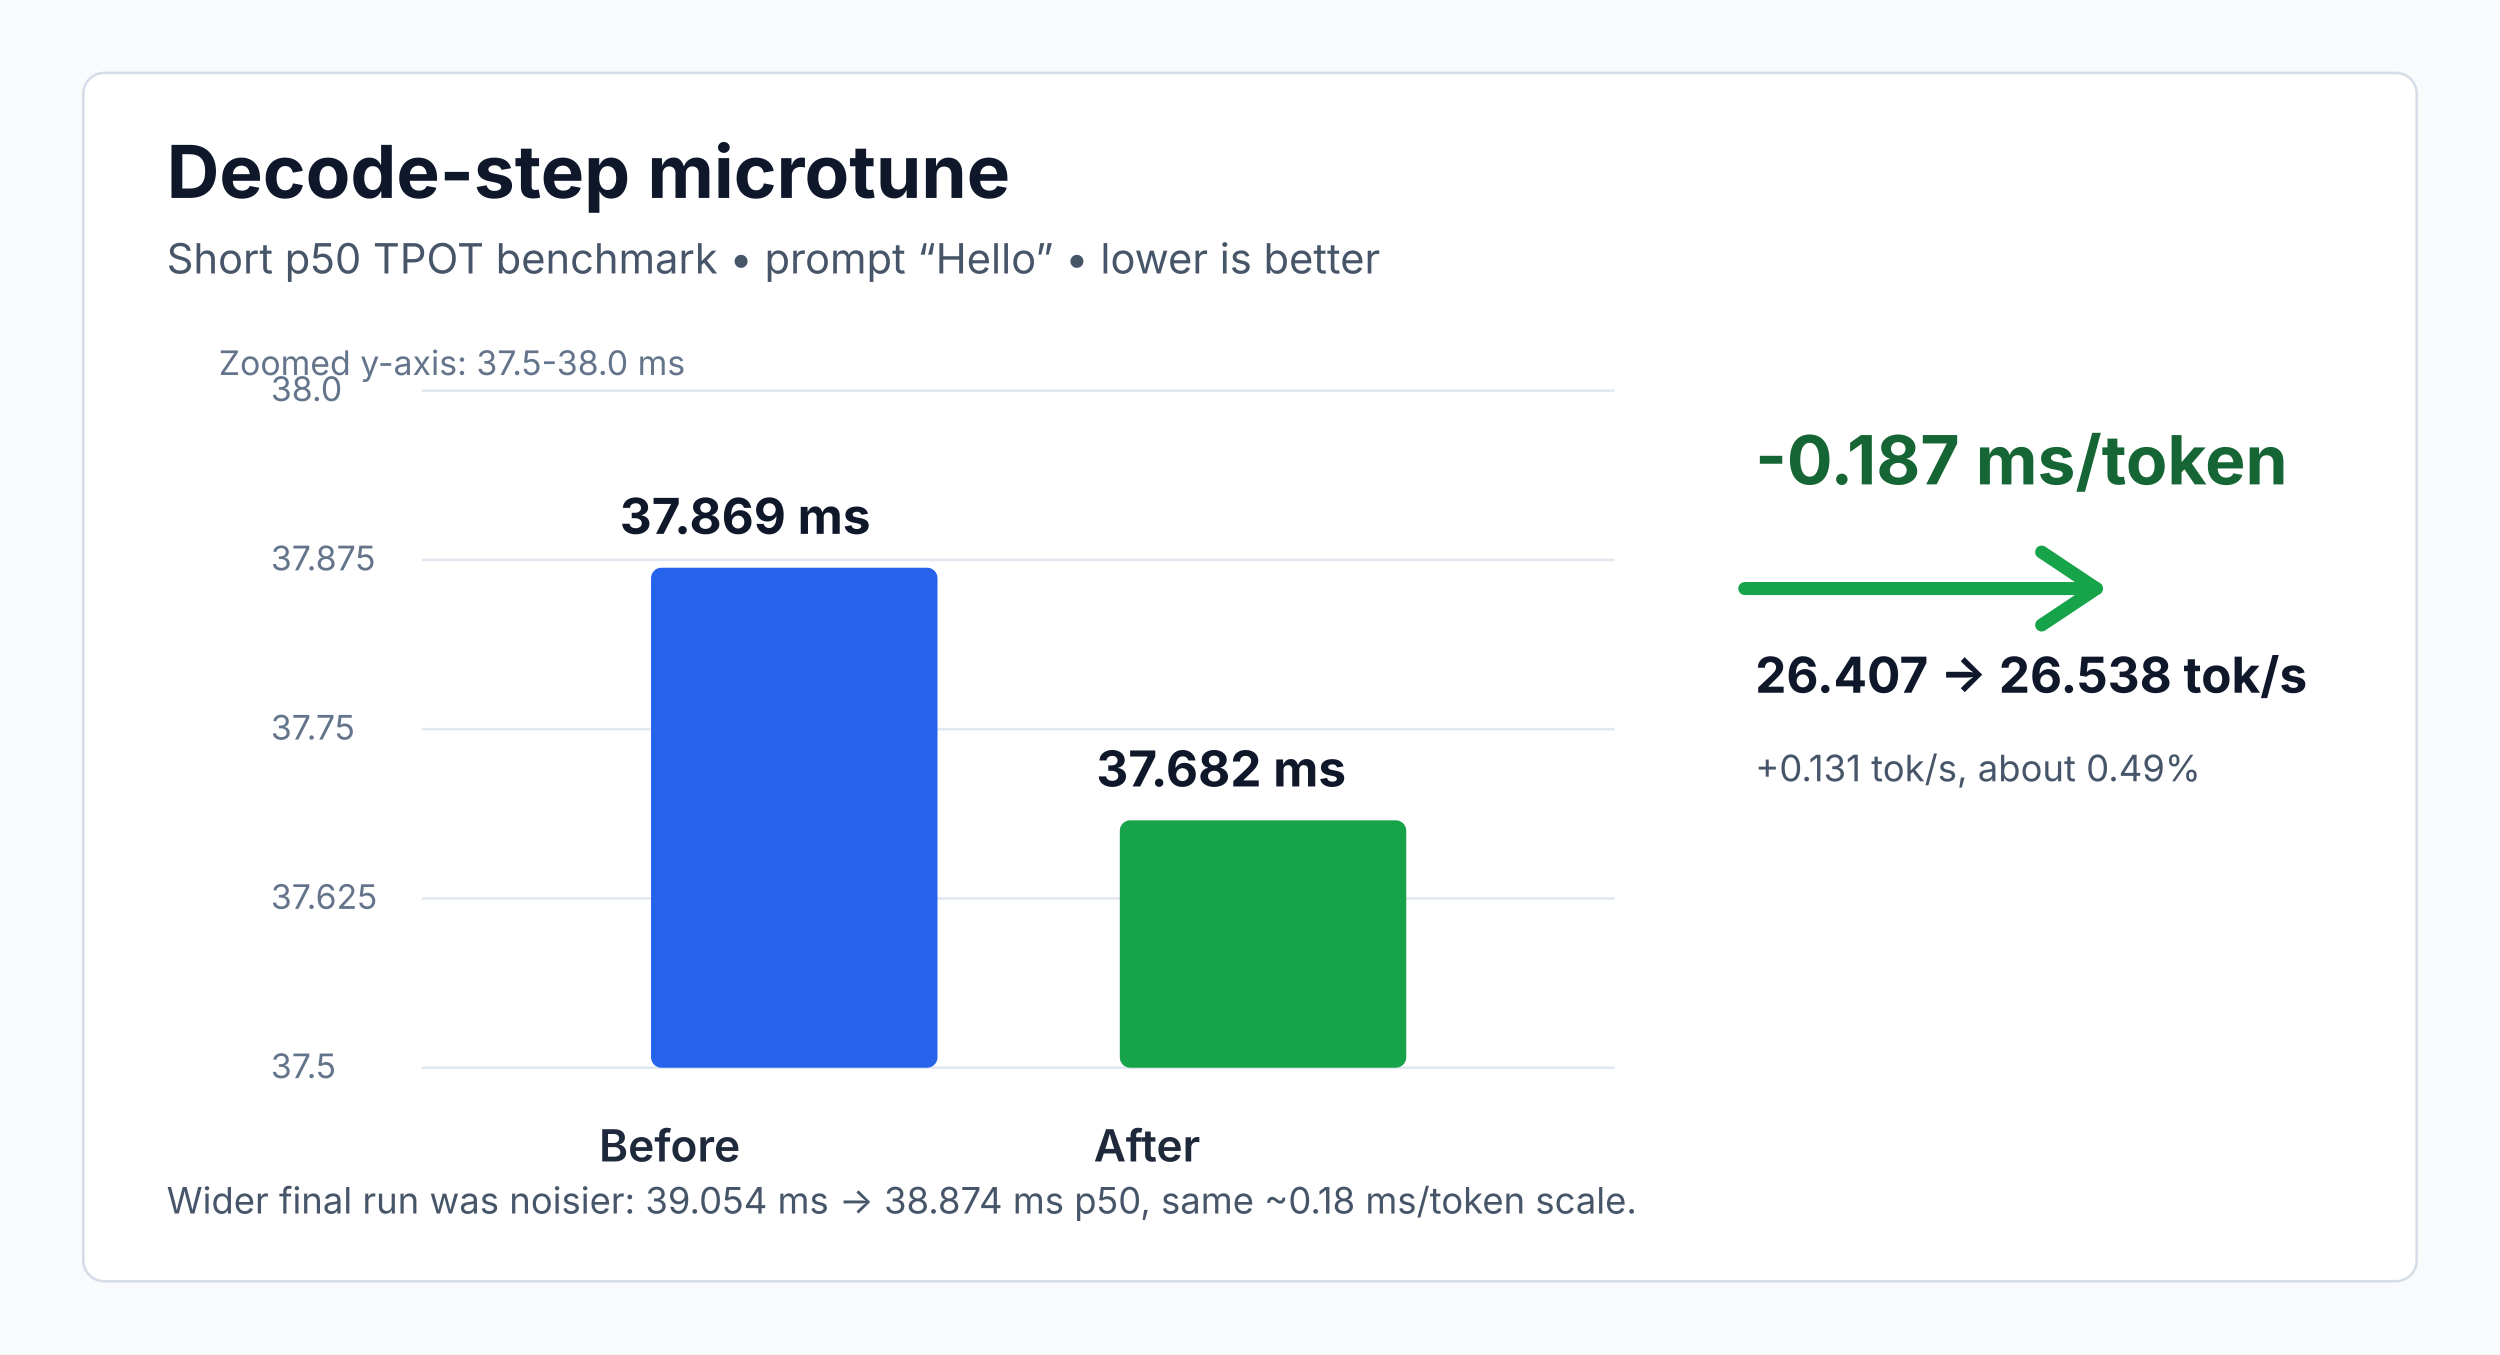
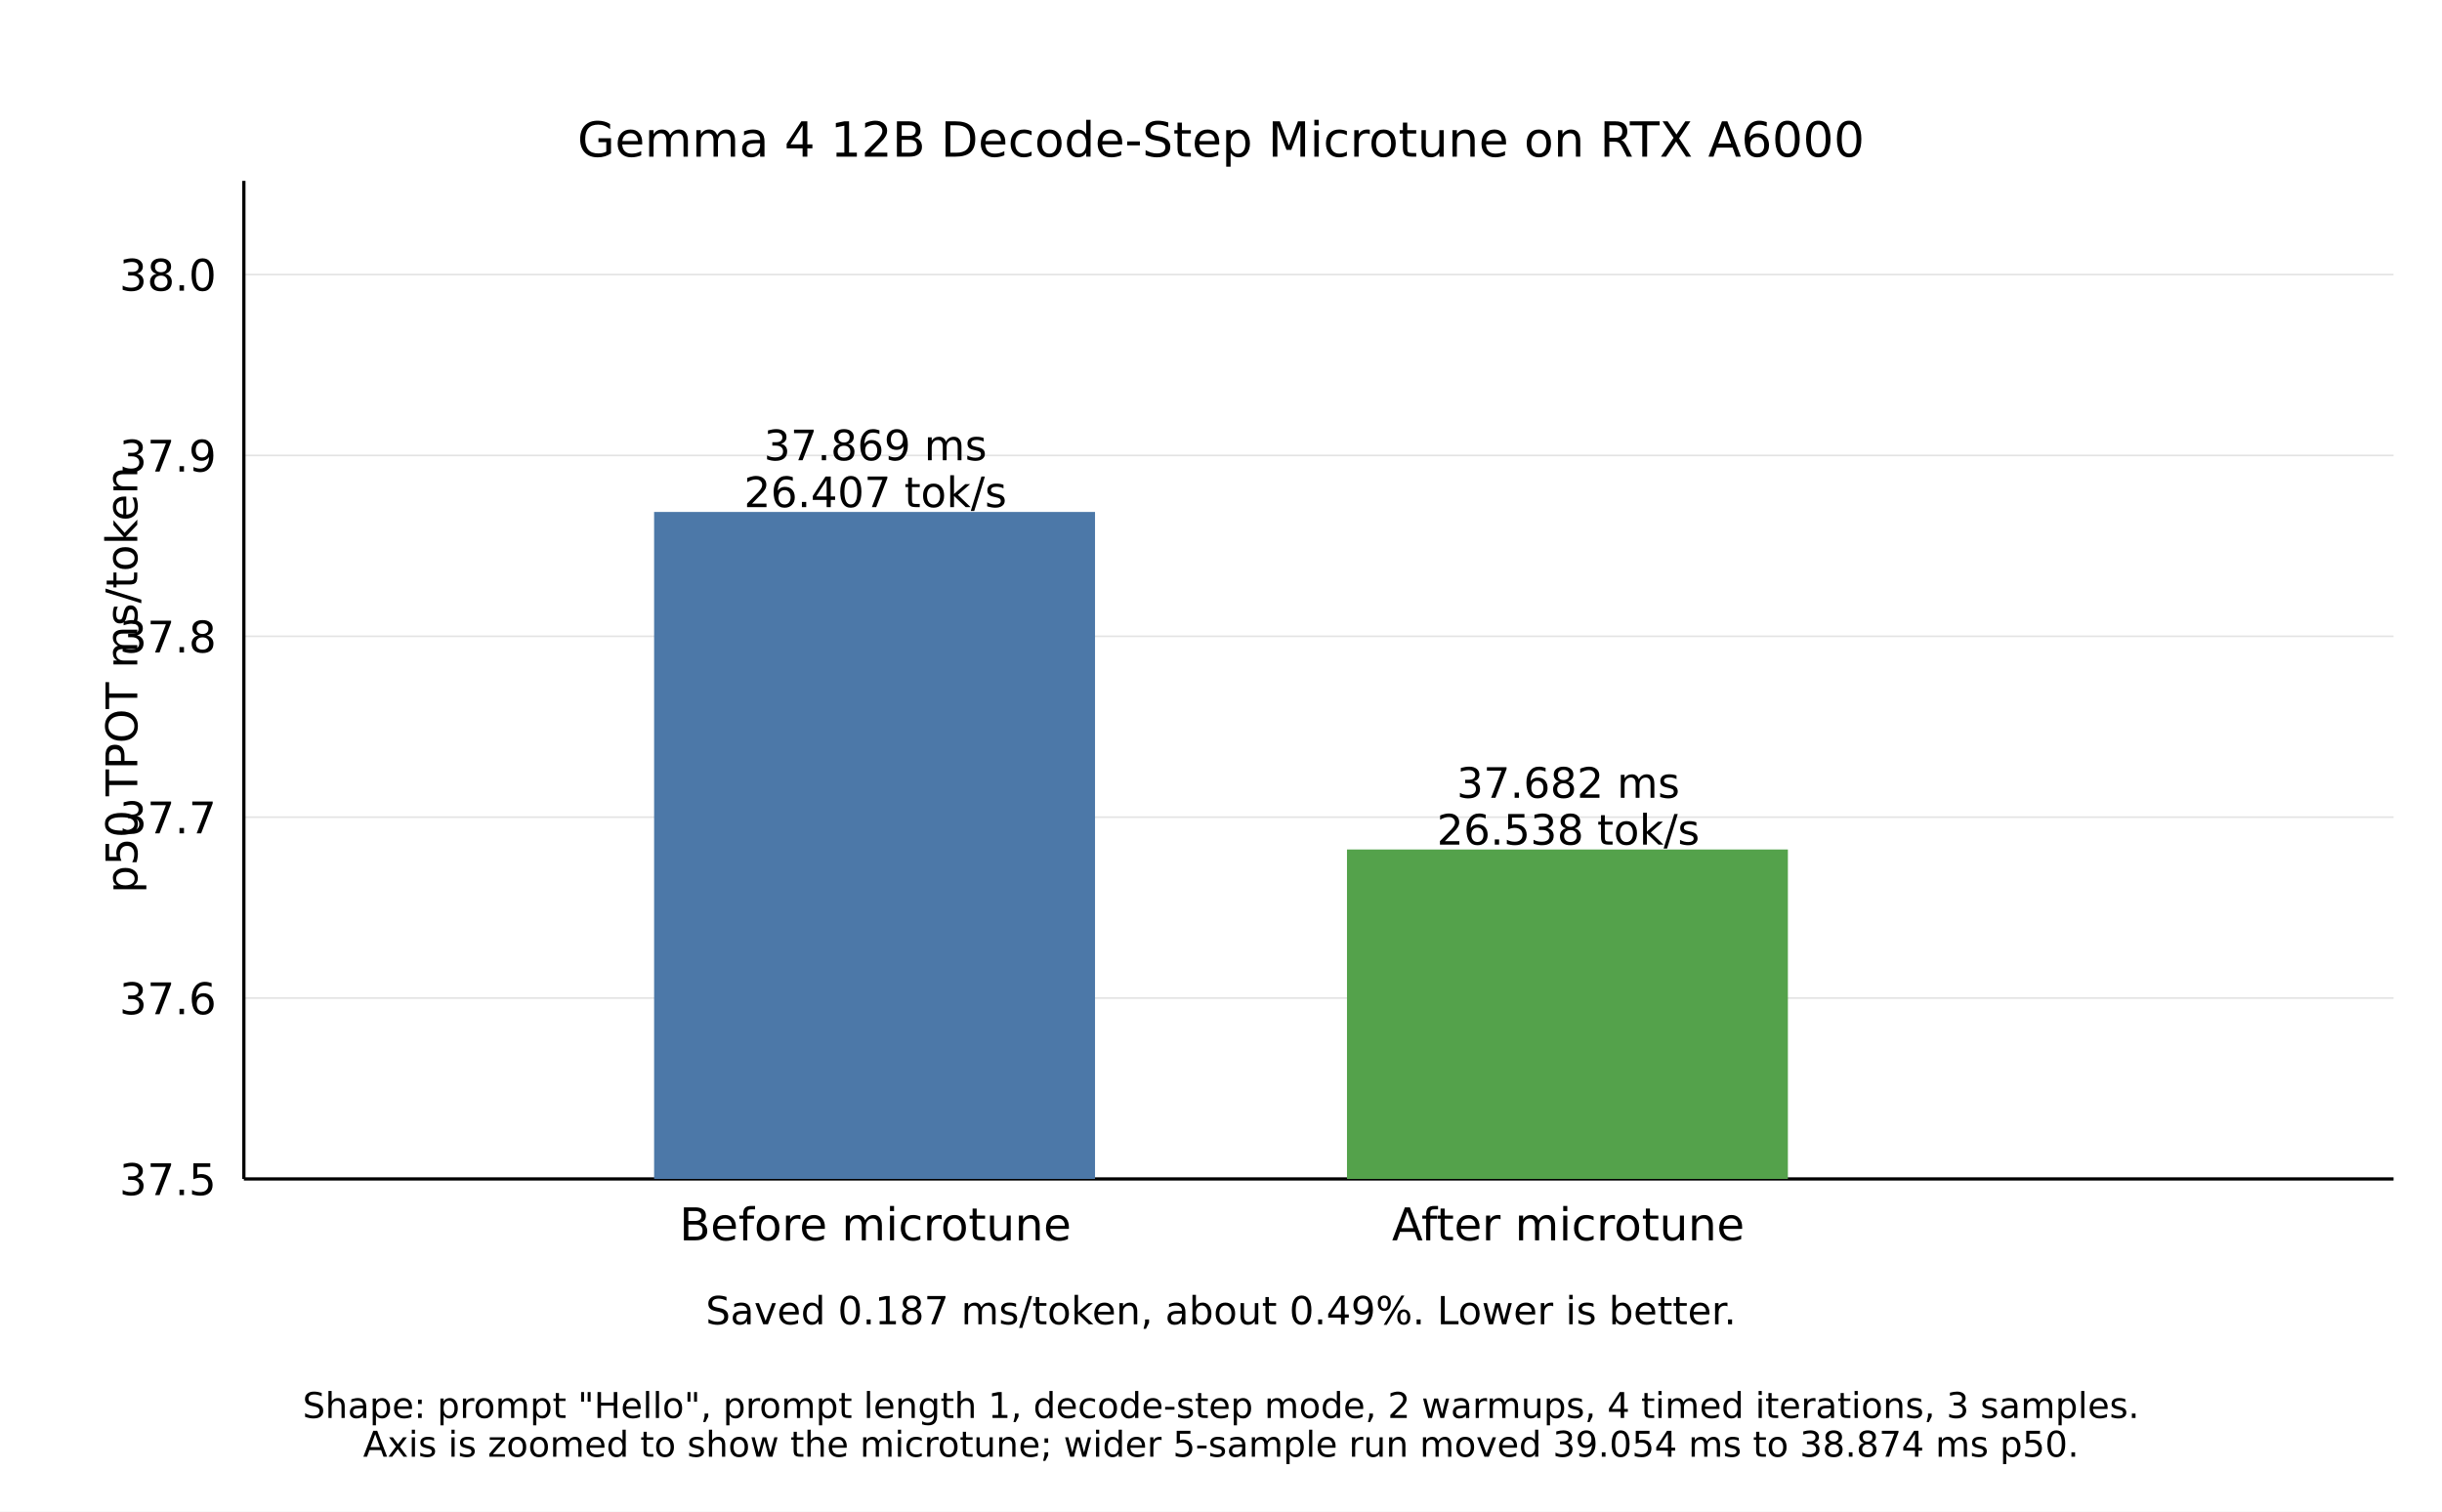
- <svg xmlns="http://www.w3.org/2000/svg" width="960" height="520" viewBox="0 0 960 520" role="img" aria-labelledby="title desc">
-   <style>
-     .bg { fill: #f8fafc; }
-     .panel { fill: #ffffff; stroke: #d6dde8; stroke-width: 1; }
-     .title { fill: #0f172a; font: 700 28px system-ui, -apple-system, BlinkMacSystemFont, "Segoe UI", sans-serif; }
-     .subtitle { fill: #475569; font: 16px system-ui, -apple-system, BlinkMacSystemFont, "Segoe UI", sans-serif; }
-     .label { fill: #1e293b; font: 600 17px system-ui, -apple-system, BlinkMacSystemFont, "Segoe UI", sans-serif; }
-     .value { fill: #0f172a; font: 700 19px system-ui, -apple-system, BlinkMacSystemFont, "Segoe UI", sans-serif; }
-     .axis { fill: #64748b; font: 13px system-ui, -apple-system, BlinkMacSystemFont, "Segoe UI", sans-serif; }
-     .callout { fill: #166534; font: 700 26px system-ui, -apple-system, BlinkMacSystemFont, "Segoe UI", sans-serif; }
-     .note { fill: #475569; font: 14px system-ui, -apple-system, BlinkMacSystemFont, "Segoe UI", sans-serif; }
-     .grid { stroke: #e2e8f0; stroke-width: 1; }
-   </style>
-   <rect class="bg" width="960" height="520" />
-   <rect class="panel" x="32" y="28" width="896" height="464" rx="8" />
-   <text class="title" x="64" y="76">Decode-step microtune</text>
-   <text class="subtitle" x="64" y="105">Short p50 TPOT benchmark • prompt “Hello” • lower is better</text>
-   <text class="axis" x="84" y="144">Zoomed y-axis: 37.5-38.0 ms</text>
-   <line class="grid" x1="162" y1="150" x2="620" y2="150" />
-   <line class="grid" x1="162" y1="215" x2="620" y2="215" />
-   <line class="grid" x1="162" y1="280" x2="620" y2="280" />
-   <line class="grid" x1="162" y1="345" x2="620" y2="345" />
-   <line class="grid" x1="162" y1="410" x2="620" y2="410" />
-   <text class="axis" x="104" y="154">38.0</text>
-   <text class="axis" x="104" y="219">37.875</text>
-   <text class="axis" x="104" y="284">37.75</text>
-   <text class="axis" x="104" y="349">37.625</text>
-   <text class="axis" x="104" y="414">37.5</text>
-   <rect x="250" y="218" width="110" height="192" rx="4" fill="#2563eb" />
-   <rect x="430" y="315" width="110" height="95" rx="4" fill="#16a34a" />
-   <text class="label" x="230" y="446">Before</text>
-   <text class="label" x="420" y="446">After</text>
-   <text class="value" x="238" y="205">37.869 ms</text>
-   <text class="value" x="421" y="302">37.682 ms</text>
-   <path d="M670 226 L805 226" stroke="#16a34a" stroke-width="5" stroke-linecap="round" />
-   <path d="M805 226 L784 212 M805 226 L784 240" stroke="#16a34a" stroke-width="5" stroke-linecap="round" />
-   <text class="callout" x="674" y="186">-0.187 ms/token</text>
-   <text class="value" x="674" y="266">26.407 → 26.538 tok/s</text>
-   <text class="note" x="674" y="300">+0.131 tok/s, about 0.49%</text>
-   <text class="note" x="64" y="466">Wider final run was noisier: 39.054 ms → 38.874 ms p50, same ~0.18 ms/token scale.</text>
+ <svg xmlns="http://www.w3.org/2000/svg" width="1512" height="936" viewBox="0 0 1512 936" role="img" aria-labelledby="title desc">
+   <rect width="1512" height="936" fill="#ffffff" />
+   <g font-family="DejaVu Sans, Arial, sans-serif" fill="#000000">
+     <text x="756" y="97" text-anchor="middle" font-size="30">Gemma 4 12B Decode-Step Microtune on RTX A6000</text>
+     <g stroke="#b0b0b0" stroke-opacity="0.35" stroke-width="1">
+       <line x1="151" y1="730" x2="1482" y2="730" />
+       <line x1="151" y1="618" x2="1482" y2="618" />
+       <line x1="151" y1="506" x2="1482" y2="506" />
+       <line x1="151" y1="394" x2="1482" y2="394" />
+       <line x1="151" y1="282" x2="1482" y2="282" />
+       <line x1="151" y1="170" x2="1482" y2="170" />
+     </g>
+     <g stroke="#000000" stroke-width="2">
+       <line x1="151" y1="112" x2="151" y2="730" />
+       <line x1="151" y1="730" x2="1482" y2="730" />
+     </g>
+     <g font-size="27" text-anchor="end">
+       <text x="134" y="740">37.5</text>
+       <text x="134" y="628">37.6</text>
+       <text x="134" y="516">37.7</text>
+       <text x="134" y="404">37.8</text>
+       <text x="134" y="292">37.9</text>
+       <text x="134" y="180">38.0</text>
+     </g>
+     <text x="85" y="421" transform="rotate(-90 85 421)" text-anchor="middle" font-size="27">p50 TPOT ms/token</text>
+     <rect x="405" y="317" width="273" height="413" fill="#4c78a8" />
+     <rect x="834" y="526" width="273" height="204" fill="#54a24b" />
+     <g font-size="26" text-anchor="middle">
+       <text x="542" y="285">37.869 ms</text>
+       <text x="542" y="314">26.407 tok/s</text>
+       <text x="971" y="494">37.682 ms</text>
+       <text x="971" y="523">26.538 tok/s</text>
+     </g>
+     <g font-size="28" text-anchor="middle">
+       <text x="542" y="768">Before microtune</text>
+       <text x="971" y="768">After microtune</text>
+     </g>
+     <g font-size="24" text-anchor="middle">
+       <text x="756" y="820">Saved 0.187 ms/token, about 0.49%. Lower is better.</text>
+     </g>
+     <g font-size="22" text-anchor="middle">
+       <text x="756" y="878">Shape: prompt "Hello", prompt length 1, decode-step mode, 2 warmups, 4 timed iterations, 3 samples.</text>
+       <text x="756" y="902">Axis is zoomed to show the microtune; wider 5-sample run moved 39.054 ms to 38.874 ms p50.</text>
+     </g>
+   </g>
</svg>
